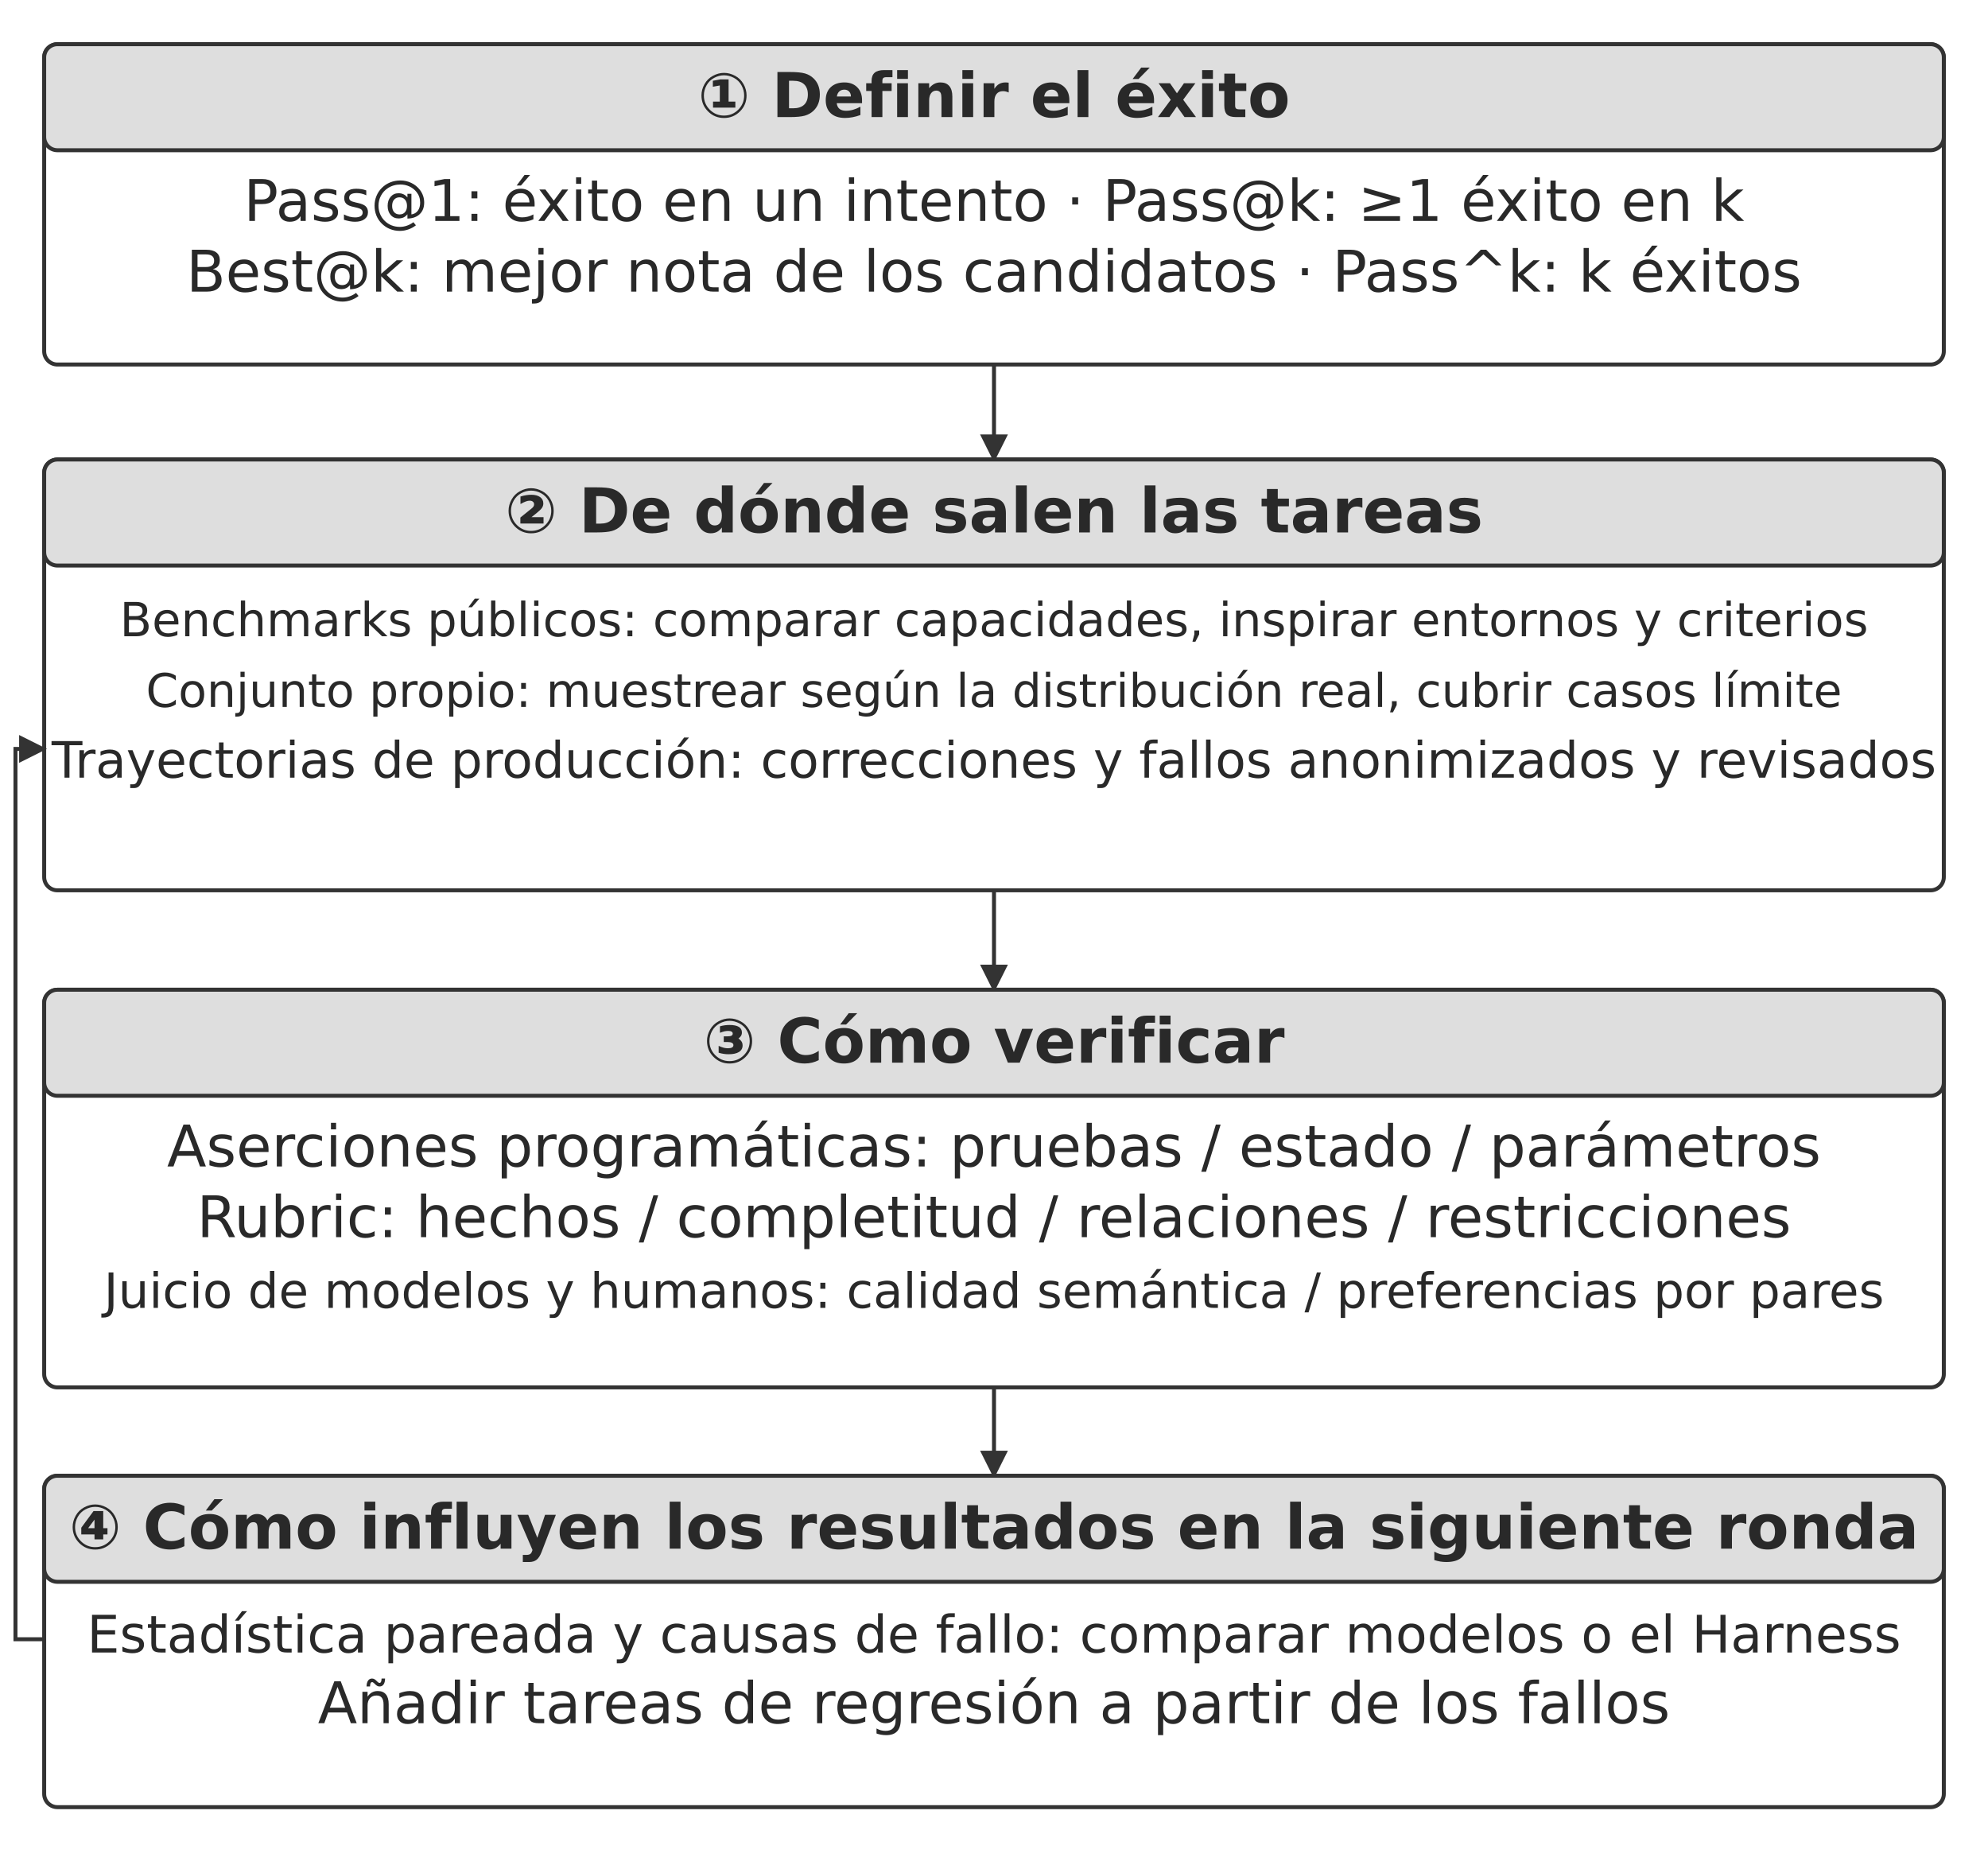
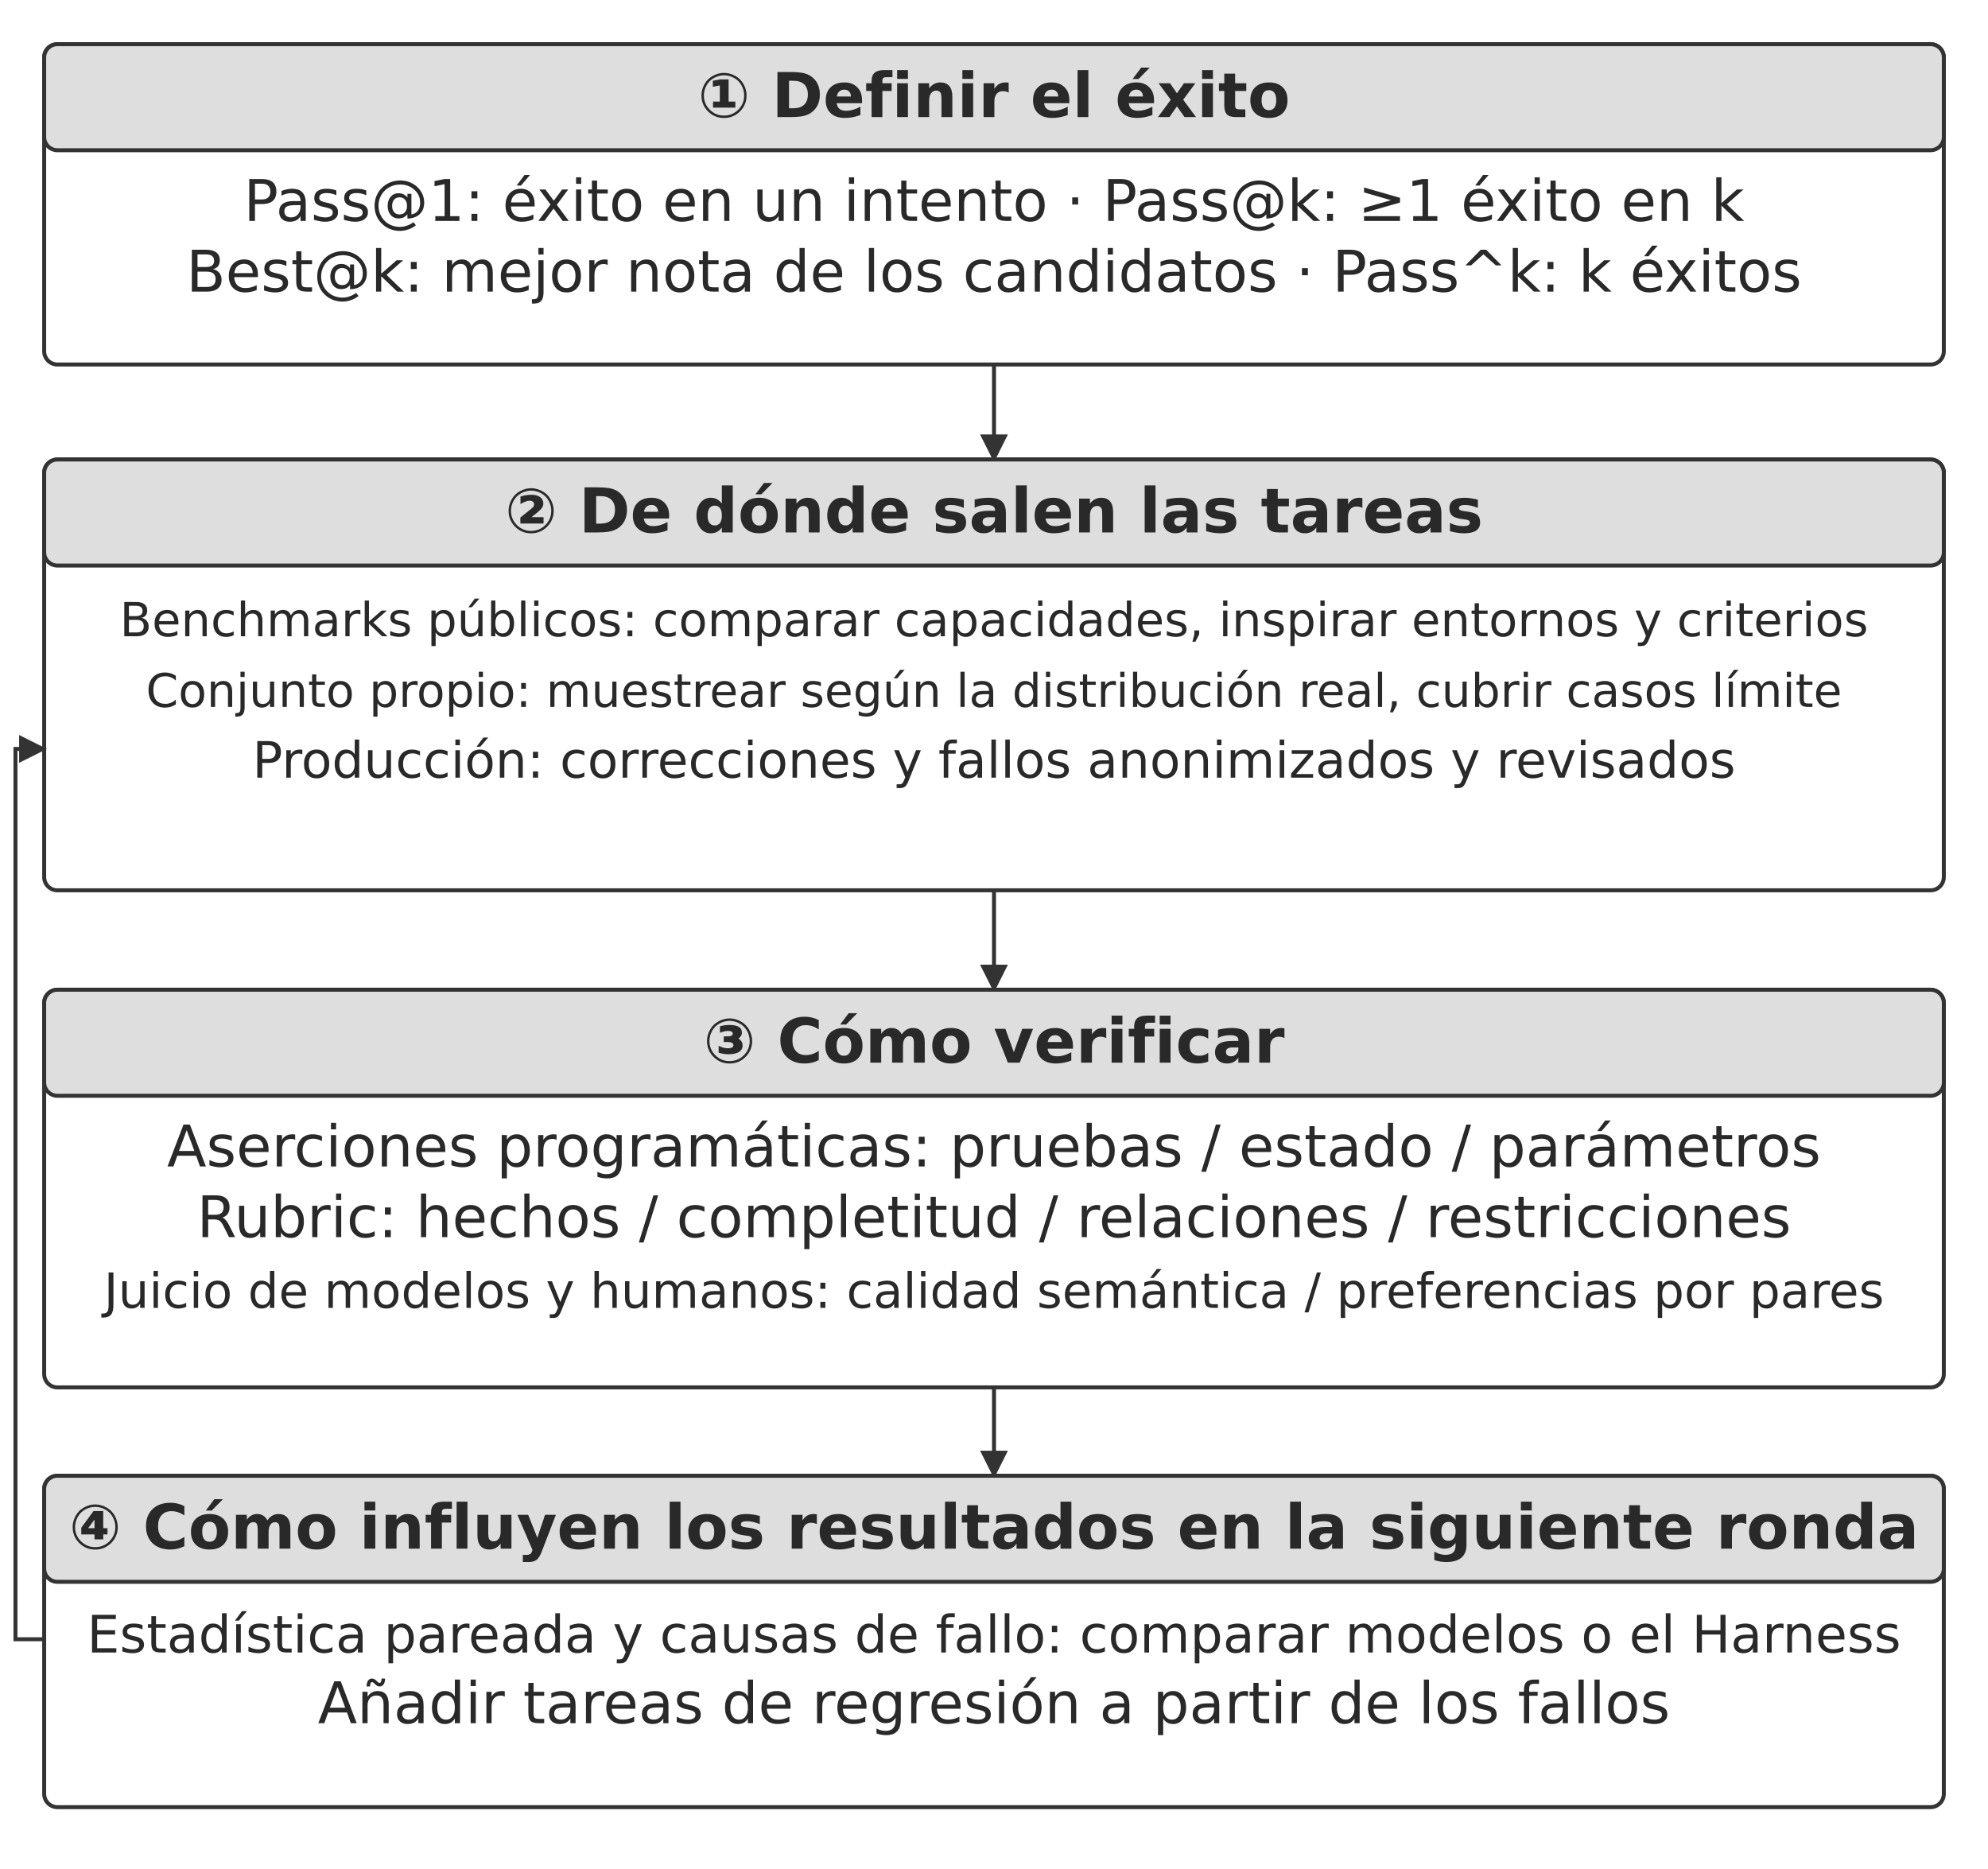
<svg xmlns="http://www.w3.org/2000/svg" width="106.000mm" height="99.640mm" viewBox="0 0 900 846" role="img" aria-labelledby="title desc">
  <defs>
    <marker id="arrow" viewBox="0 0 10 10" refX="9" refY="5" markerWidth="7" markerHeight="7" orient="auto-start-reverse">
      <path d="M0 0 L10 5 L0 10 Z" fill="#333333" />
    </marker>
  </defs>
  <rect width="900" height="846" fill="#ffffff" y="0" />
  <rect x="20" y="20" width="860" height="145" rx="6" fill="#ffffff" stroke="#333333" stroke-width="1.8" />
  <rect x="20" y="20" width="860" height="48" rx="6" fill="#dedede" stroke="#333333" stroke-width="1.8" />
  <text x="450" y="53" text-anchor="middle" font-family="&quot;DejaVu Sans&quot;, Arial, &quot;Helvetica Neue&quot;, sans-serif" font-size="28.0" font-weight="700" fill="#292929">① Definir el éxito</text>
  <text x="450" y="100" text-anchor="middle" font-family="&quot;DejaVu Sans&quot;, Arial, &quot;Helvetica Neue&quot;, sans-serif" font-size="26.0" font-weight="400" fill="#292929">Pass@1: éxito en un intento · Pass@k: ≥1 éxito en k</text>
  <text x="450" y="132" text-anchor="middle" font-family="&quot;DejaVu Sans&quot;, Arial, &quot;Helvetica Neue&quot;, sans-serif" font-size="26.0" font-weight="400" fill="#292929">Best@k: mejor nota de los candidatos · Pass^k: k éxitos</text>
  <path d="M450 165 L450 208" fill="none" stroke="#333333" stroke-width="1.8" marker-end="url(#arrow)" />
  <rect x="20" y="208" width="860" height="195" rx="6" fill="#ffffff" stroke="#333333" stroke-width="1.8" />
  <rect x="20" y="208" width="860" height="48" rx="6" fill="#dedede" stroke="#333333" stroke-width="1.8" />
  <text x="450" y="241" text-anchor="middle" font-family="&quot;DejaVu Sans&quot;, Arial, &quot;Helvetica Neue&quot;, sans-serif" font-size="28.0" font-weight="700" fill="#292929">② De dónde salen las tareas</text>
  <text x="450" y="288" text-anchor="middle" font-family="&quot;DejaVu Sans&quot;, Arial, &quot;Helvetica Neue&quot;, sans-serif" font-size="21.3" font-weight="400" fill="#292929">Benchmarks públicos: comparar capacidades, inspirar entornos y criterios</text>
  <text x="450" y="320" text-anchor="middle" font-family="&quot;DejaVu Sans&quot;, Arial, &quot;Helvetica Neue&quot;, sans-serif" font-size="21.0" font-weight="400" fill="#292929">Conjunto propio: muestrear según la distribución real, cubrir casos límite</text>
-   <text x="450" y="352" text-anchor="middle" font-family="&quot;DejaVu Sans&quot;, Arial, &quot;Helvetica Neue&quot;, sans-serif" font-size="22.7" font-weight="400" fill="#292929">Trayectorias de producción: correcciones y fallos anonimizados y revisados</text>
+   <text x="450" y="352" text-anchor="middle" font-family="&quot;DejaVu Sans&quot;, Arial, &quot;Helvetica Neue&quot;, sans-serif" font-size="22.7" font-weight="400" fill="#292929">Producción: correcciones y fallos anonimizados y revisados</text>
  <path d="M450 403 L450 448" fill="none" stroke="#333333" stroke-width="1.8" marker-end="url(#arrow)" />
  <rect x="20" y="448" width="860" height="180" rx="6" fill="#ffffff" stroke="#333333" stroke-width="1.8" />
  <rect x="20" y="448" width="860" height="48" rx="6" fill="#dedede" stroke="#333333" stroke-width="1.8" />
  <text x="450" y="481" text-anchor="middle" font-family="&quot;DejaVu Sans&quot;, Arial, &quot;Helvetica Neue&quot;, sans-serif" font-size="28.0" font-weight="700" fill="#292929">③ Cómo verificar</text>
  <text x="450" y="528" text-anchor="middle" font-family="&quot;DejaVu Sans&quot;, Arial, &quot;Helvetica Neue&quot;, sans-serif" font-size="26.0" font-weight="400" fill="#292929">Aserciones programáticas: pruebas / estado / parámetros</text>
  <text x="450" y="560" text-anchor="middle" font-family="&quot;DejaVu Sans&quot;, Arial, &quot;Helvetica Neue&quot;, sans-serif" font-size="26.0" font-weight="400" fill="#292929">Rubric: hechos / completitud / relaciones / restricciones</text>
  <text x="450" y="592" text-anchor="middle" font-family="&quot;DejaVu Sans&quot;, Arial, &quot;Helvetica Neue&quot;, sans-serif" font-size="22.0" font-weight="400" fill="#292929">Juicio de modelos y humanos: calidad semántica / preferencias por pares</text>
  <path d="M450 628 L450 668" fill="none" stroke="#333333" stroke-width="1.8" marker-end="url(#arrow)" />
  <rect x="20" y="668" width="860" height="150" rx="6" fill="#ffffff" stroke="#333333" stroke-width="1.8" />
  <rect x="20" y="668" width="860" height="48" rx="6" fill="#dedede" stroke="#333333" stroke-width="1.8" />
  <text x="450" y="701" text-anchor="middle" font-family="&quot;DejaVu Sans&quot;, Arial, &quot;Helvetica Neue&quot;, sans-serif" font-size="28.0" font-weight="700" fill="#292929">④ Cómo influyen los resultados en la siguiente ronda</text>
  <text x="450" y="748" text-anchor="middle" font-family="&quot;DejaVu Sans&quot;, Arial, &quot;Helvetica Neue&quot;, sans-serif" font-size="23.4" font-weight="400" fill="#292929">Estadística pareada y causas de fallo: comparar modelos o el Harness</text>
  <text x="450" y="780" text-anchor="middle" font-family="&quot;DejaVu Sans&quot;, Arial, &quot;Helvetica Neue&quot;, sans-serif" font-size="26.0" font-weight="400" fill="#292929">Añadir tareas de regresión a partir de los fallos</text>
  <path d="M20 742 L7 742 L7 339 L20 339" fill="none" stroke="#333333" stroke-width="1.8" marker-end="url(#arrow)" />
  <defs />
</svg>
